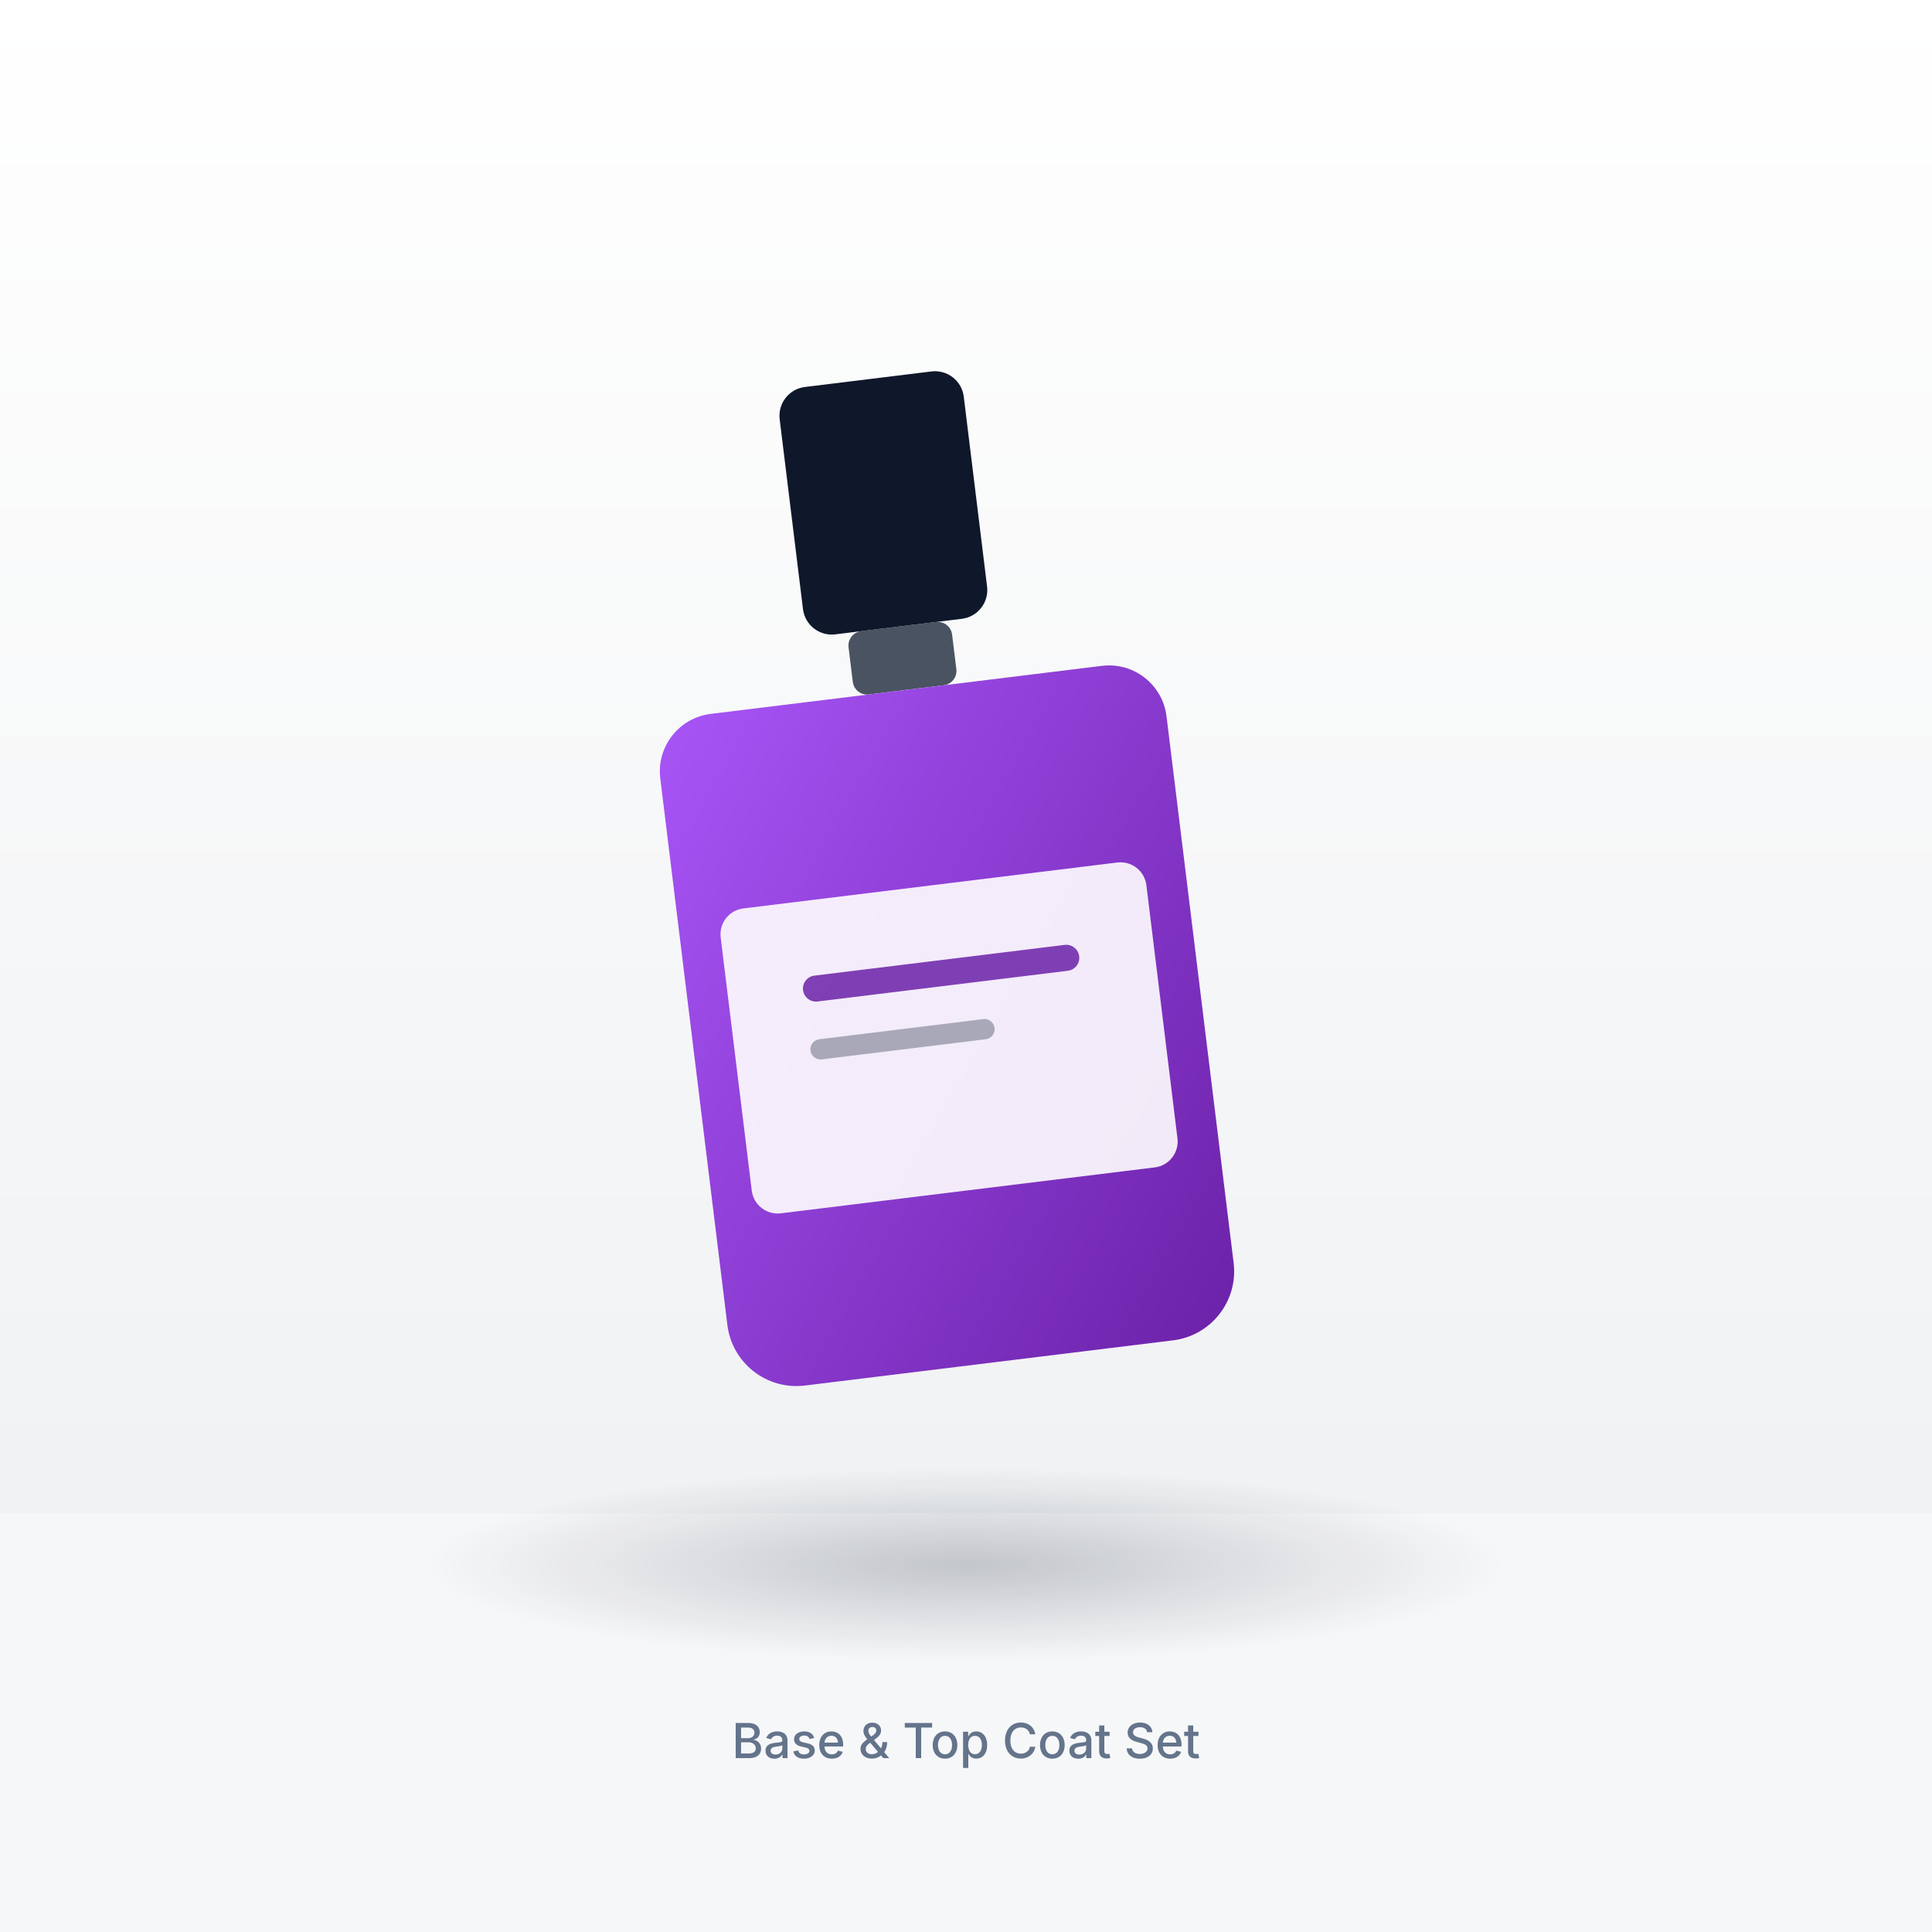
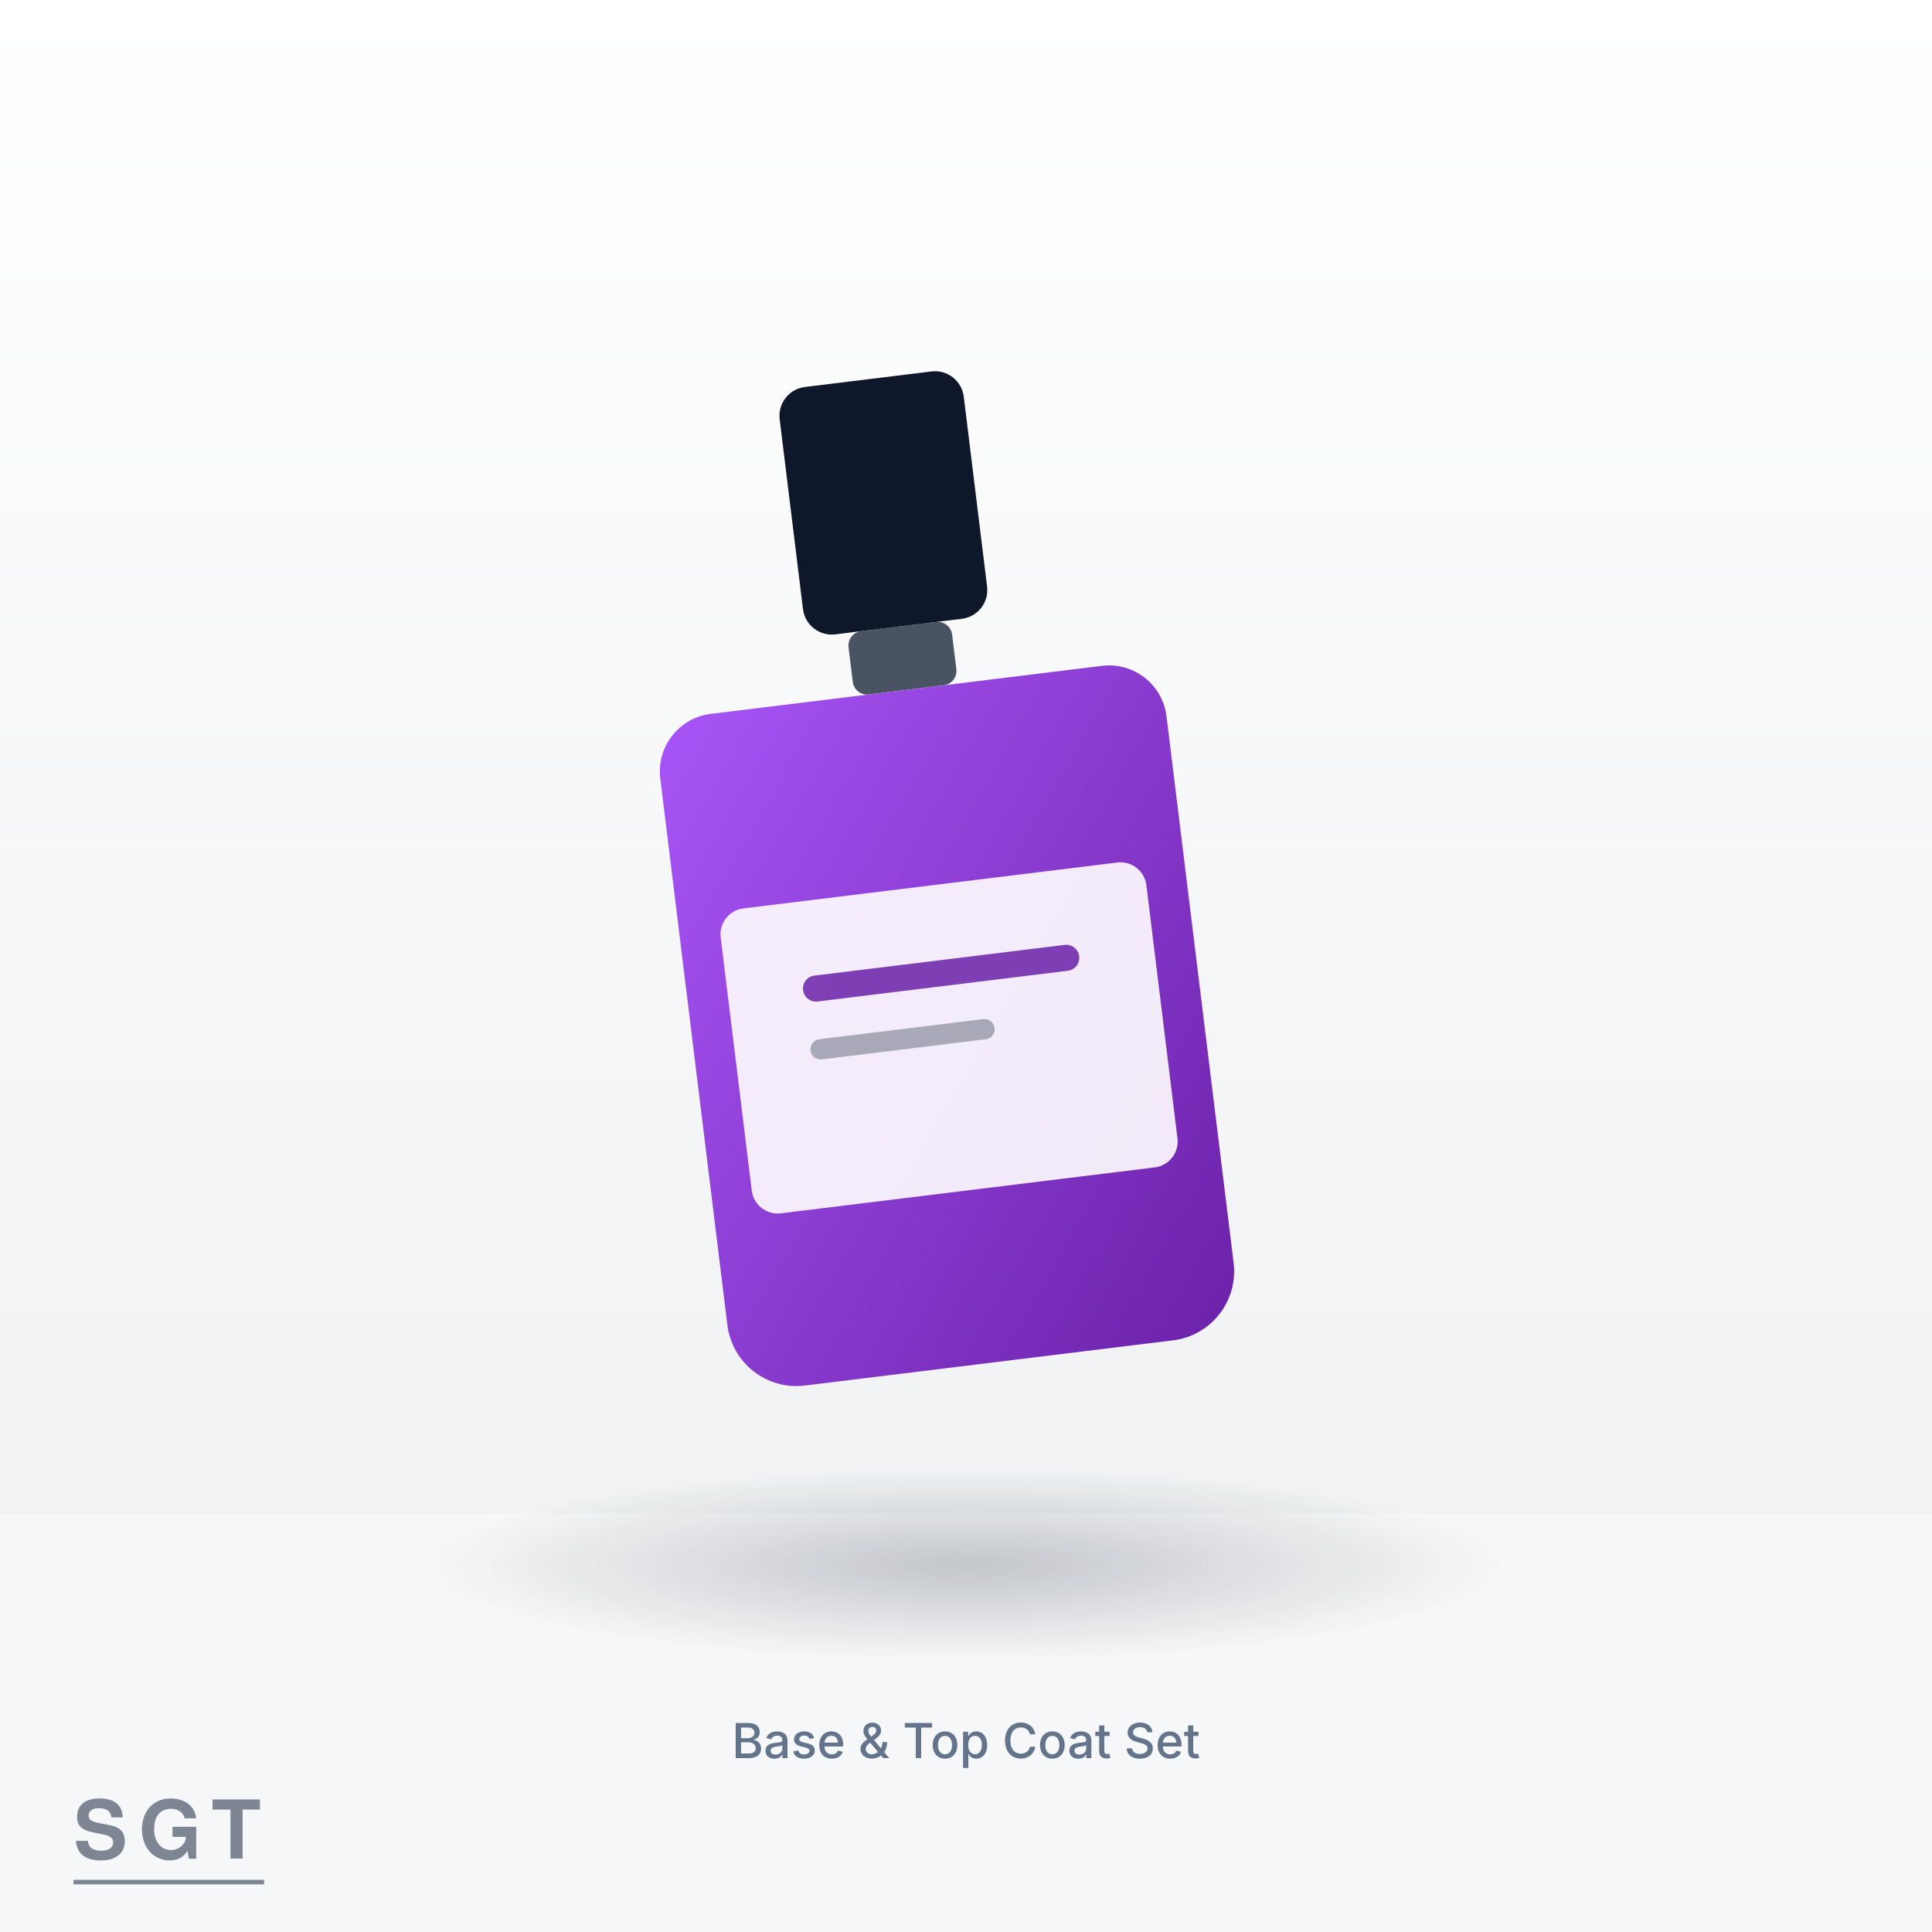
<svg xmlns="http://www.w3.org/2000/svg" viewBox="0 0 600 600" width="600" height="600" role="img" aria-label="Base &amp; Top Coat Set — Nail Products">
  <defs>
    <linearGradient id="bg" x1="0" y1="0" x2="0" y2="1">
      <stop offset="0%" stop-color="#ffffff" />
      <stop offset="100%" stop-color="#eceef0" />
    </linearGradient>
    <linearGradient id="body" x1="0" y1="0" x2="1" y2="1">
      <stop offset="0%" stop-color="#a855f7" />
      <stop offset="100%" stop-color="#6b21a8" />
    </linearGradient>
    <linearGradient id="stroke" x1="0" y1="0" x2="1" y2="1">
      <stop offset="0%" stop-color="#a855f7" />
      <stop offset="100%" stop-color="#6b21a8" />
    </linearGradient>
    <radialGradient id="shadow" cx="50%" cy="50%">
      <stop offset="0%" stop-color="#0f172a" stop-opacity="0.22" />
      <stop offset="100%" stop-color="#0f172a" stop-opacity="0" />
    </radialGradient>
  </defs>
  <rect width="600" height="600" fill="url(#bg)" />
  <rect y="470" width="600" height="130" fill="#f6f7f8" />
  <ellipse cx="300" cy="486" rx="168" ry="30" fill="url(#shadow)" />
  <g transform="translate(292 300) rotate(-7) scale(0.9) translate(-300 -300)">
    <rect x="268" y="96" width="64" height="86" rx="10" fill="#0f172a" />
    <rect x="282" y="182" width="36" height="22" rx="5" fill="#1e293b" opacity="0.8" />
    <path d="M232 204h136a20 20 0 0 1 20 20v190a24 24 0 0 1-24 24H236a24 24 0 0 1-24-24V224a20 20 0 0 1 20-20z" fill="url(#body)" />
    <rect x="226" y="272" width="148" height="106" rx="9" fill="#ffffff" opacity="0.9" />
    <rect x="252" y="298" width="96" height="9" rx="4.5" fill="#6b21a8" opacity="0.85" />
    <rect x="252" y="320" width="64" height="7" rx="3.5" fill="#1e293b" opacity="0.35" />
  </g>
  <text x="300" y="546" font-family="ui-sans-serif,system-ui,-apple-system,sans-serif" font-size="15" font-weight="500" fill="#64748b" text-anchor="middle">Base &amp; Top Coat Set</text>
+   <g id="sgt-mark" opacity="0.62">
+     <text x="22.8" y="577.2" fill="#334155" font-family="Helvetica Neue, Helvetica, Arial, sans-serif" font-size="25.2" font-weight="600" letter-spacing="3.53">SGT</text>
+     <rect x="22.8" y="583.8" width="59.2" height="1.4" fill="#334155" />
+   </g>
</svg>
